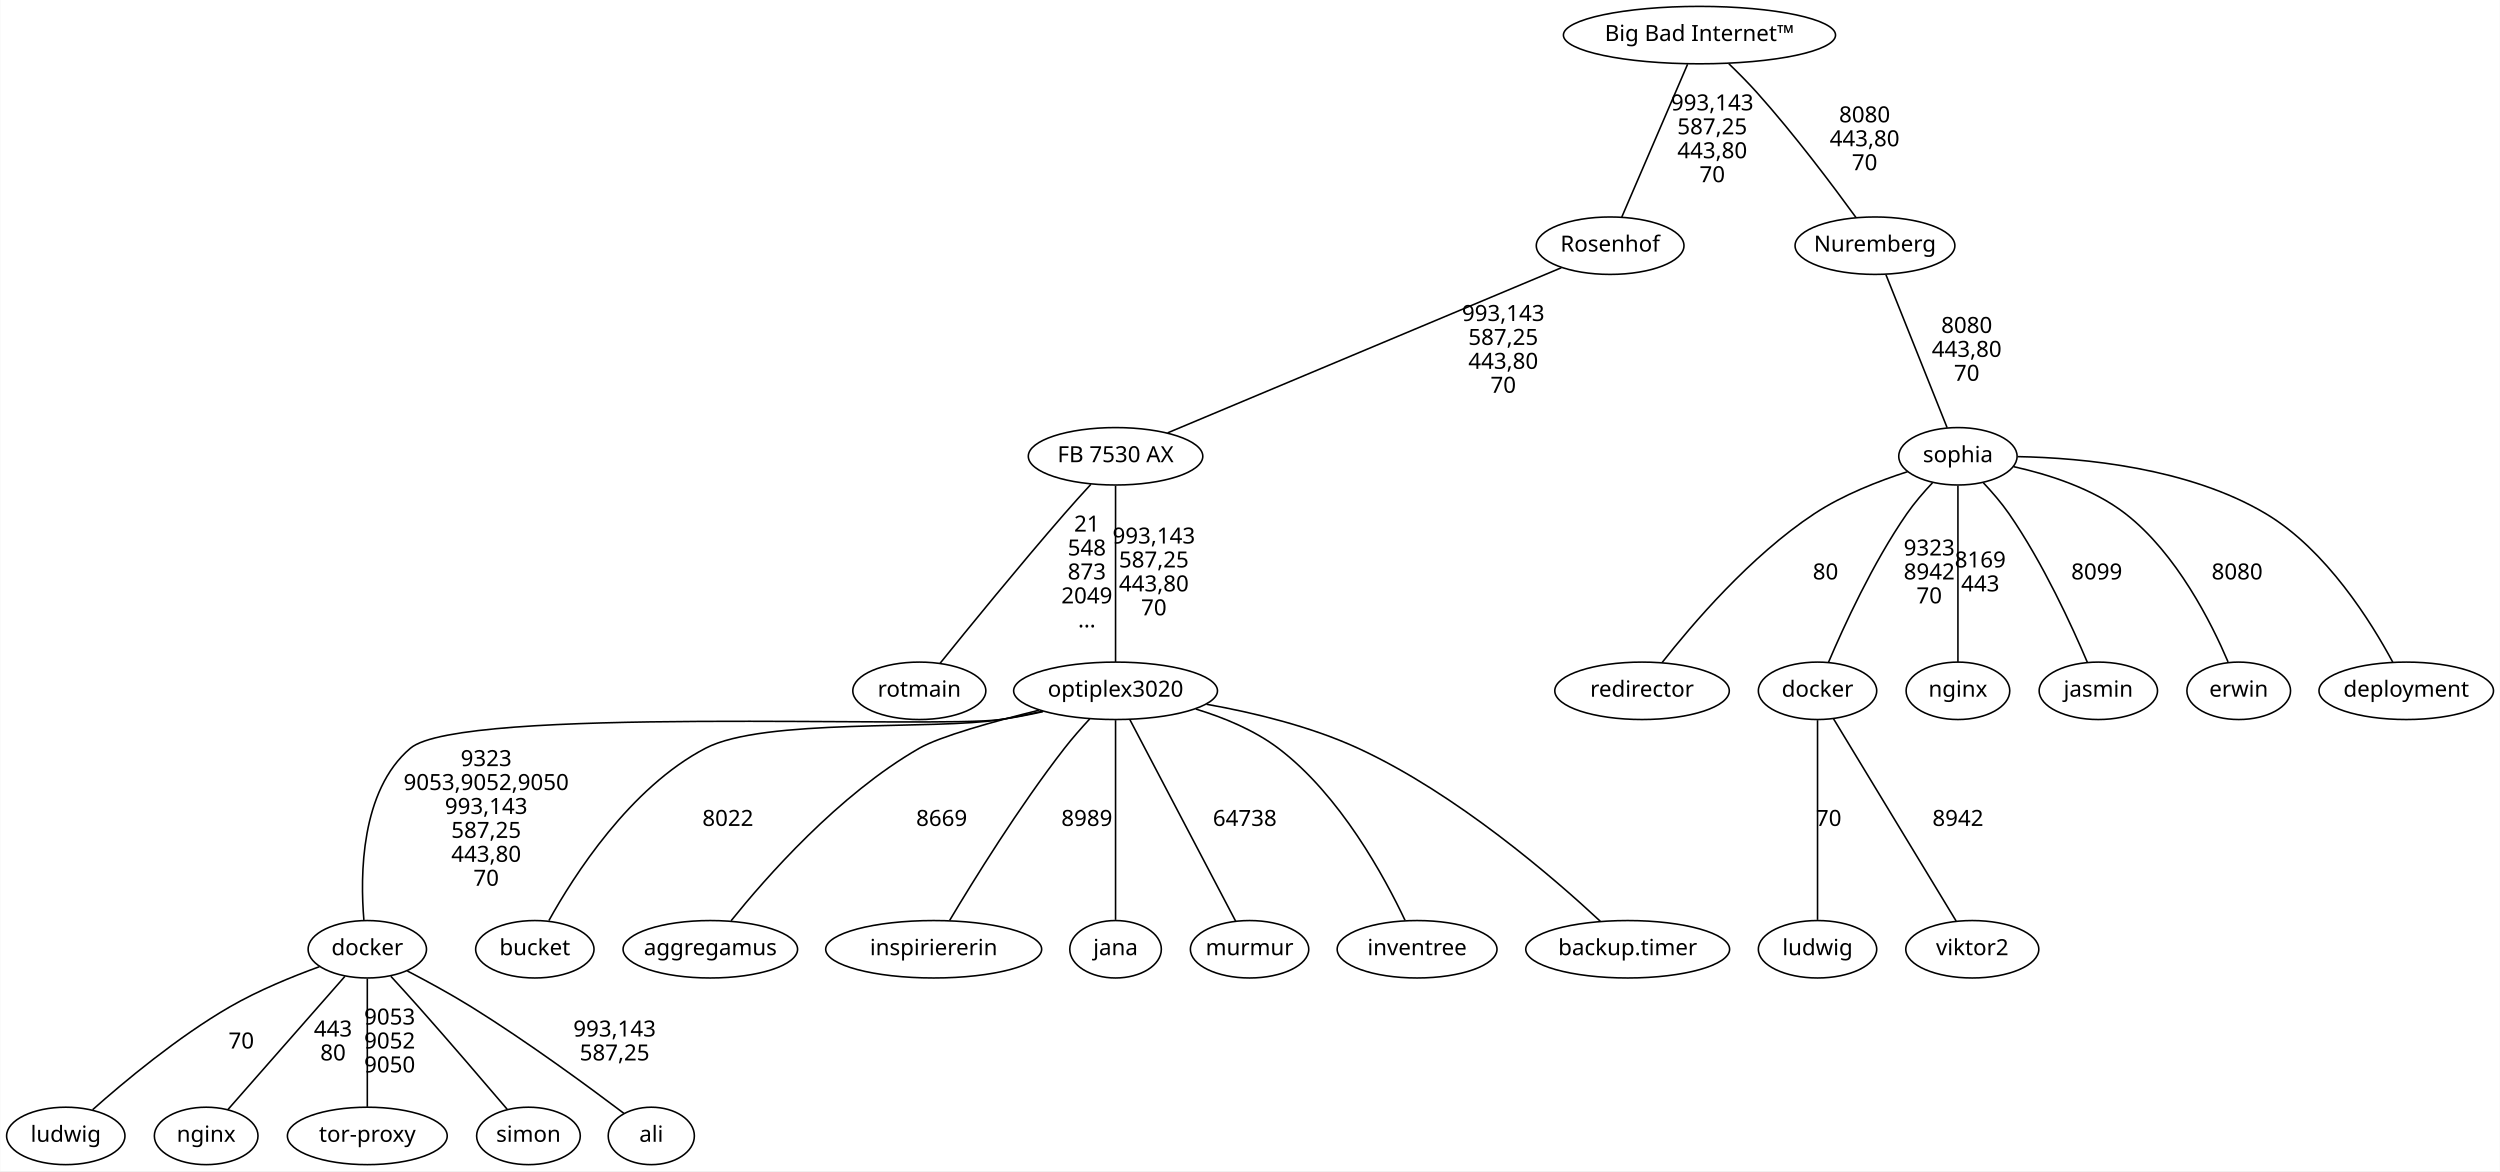
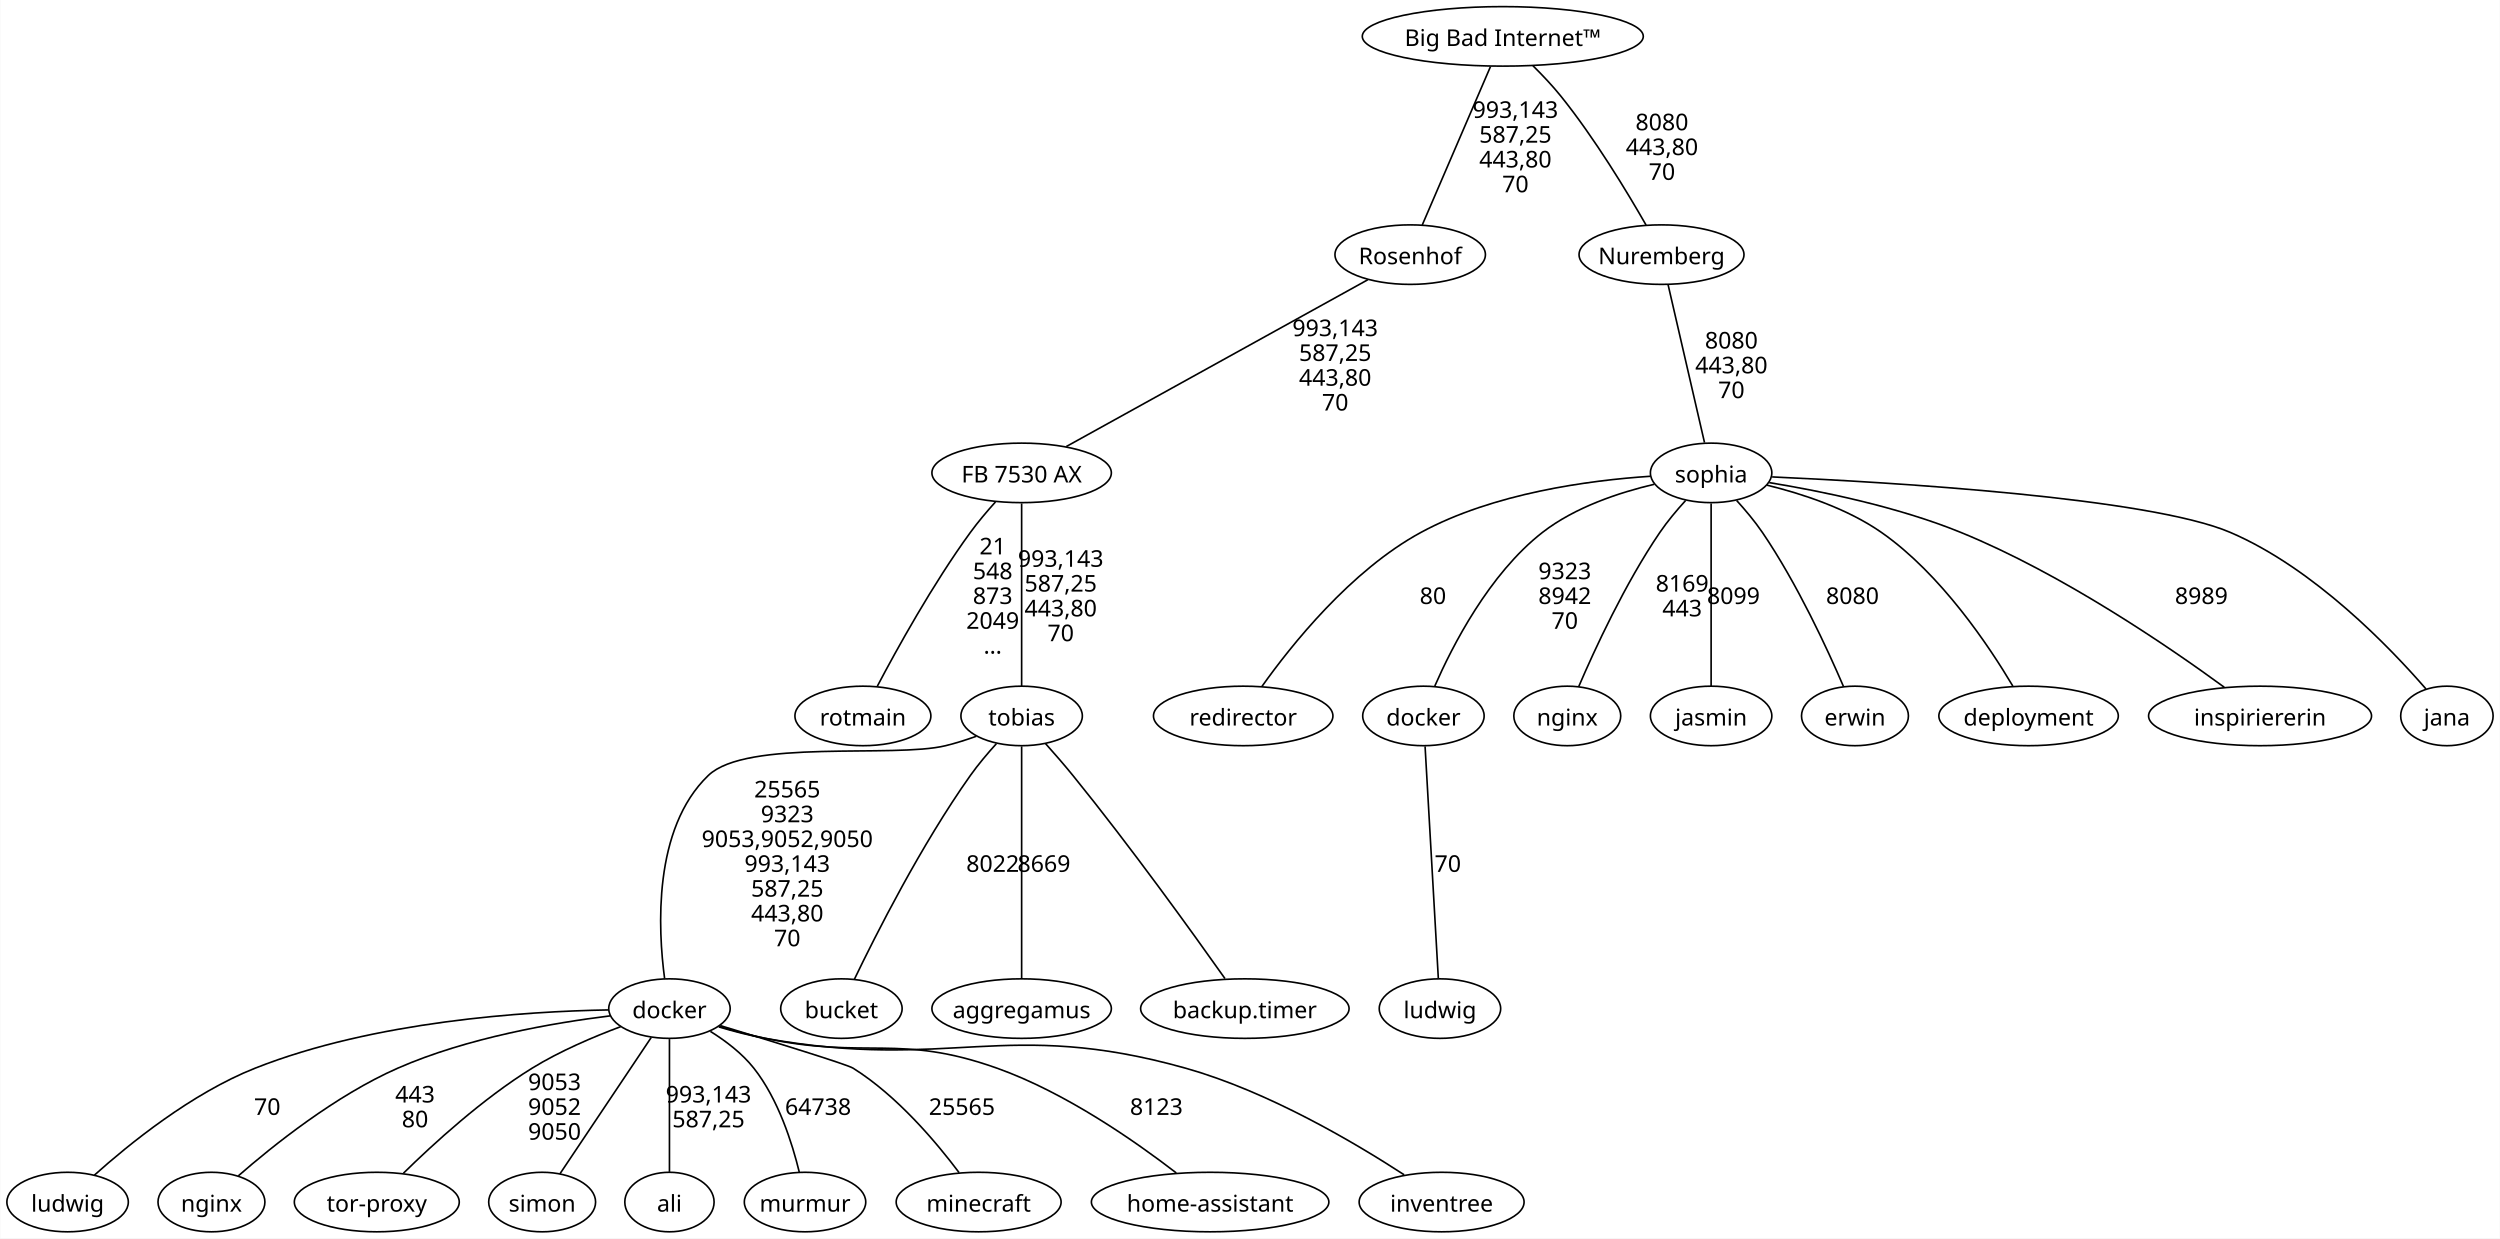
- <svg xmlns="http://www.w3.org/2000/svg" width="1567pt" height="734pt" viewBox="0.00 0.00 1566.64 734.00">
-   <g id="graph0" class="graph" transform="scale(1 1) rotate(0) translate(4 730)">
-     <polygon fill="white" stroke="none" points="-4,4 -4,-730 1562.64,-730 1562.64,4 -4,4" />
+ <svg xmlns="http://www.w3.org/2000/svg" width="1512pt" height="749pt" viewBox="0.00 0.00 1511.67 749.00">
+   <g id="graph0" class="graph" transform="scale(1 1) rotate(0) translate(4 745)">
+     <polygon fill="white" stroke="none" points="-4,4 -4,-745 1507.67,-745 1507.67,4 -4,4" />
    <g id="node1" class="node">
-       <ellipse fill="none" stroke="black" cx="695.05" cy="-444" rx="54.69" ry="18" />
-       <text text-anchor="middle" x="695.05" y="-440.3" font-family="Unifont" font-size="14.00">FB 7530 AX</text>
+       <ellipse fill="none" stroke="black" cx="613.72" cy="-459" rx="54.27" ry="18" />
+       <text text-anchor="middle" x="613.72" y="-453.2" font-family="Unifont" font-size="14.00">FB 7530 AX</text>
    </g>
    <g id="node2" class="node">
-       <ellipse fill="none" stroke="black" cx="572.05" cy="-297" rx="41.69" ry="18" />
-       <text text-anchor="middle" x="572.05" y="-293.3" font-family="Unifont" font-size="14.00">rotmain</text>
+       <ellipse fill="none" stroke="black" cx="517.72" cy="-312" rx="41.11" ry="18" />
+       <text text-anchor="middle" x="517.72" y="-306.2" font-family="Unifont" font-size="14.00">rotmain</text>
    </g>
    <g id="edge1" class="edge">
-       <path fill="none" stroke="black" d="M679.58,-426.42C674.27,-420.64 668.34,-414.09 663.05,-408 634.58,-375.27 602.51,-335.89 585.06,-314.24" />
-       <text text-anchor="middle" x="677.05" y="-396.8" font-family="Unifont" font-size="14.00">21</text>
-       <text text-anchor="middle" x="677.05" y="-381.8" font-family="Unifont" font-size="14.00">548</text>
-       <text text-anchor="middle" x="677.05" y="-366.8" font-family="Unifont" font-size="14.00">873</text>
-       <text text-anchor="middle" x="677.05" y="-351.8" font-family="Unifont" font-size="14.00">2049</text>
-       <text text-anchor="middle" x="677.05" y="-336.8" font-family="Unifont" font-size="14.00">…</text>
+       <path fill="none" stroke="black" d="M597.91,-441.46C592.81,-435.8 587.31,-429.3 582.72,-423 560,-391.8 538.14,-352.19 526.46,-330.02" />
+       <text text-anchor="middle" x="596.22" y="-409.7" font-family="Unifont" font-size="14.00">21</text>
+       <text text-anchor="middle" x="596.22" y="-394.7" font-family="Unifont" font-size="14.00">548</text>
+       <text text-anchor="middle" x="596.22" y="-379.7" font-family="Unifont" font-size="14.00">873</text>
+       <text text-anchor="middle" x="596.22" y="-364.7" font-family="Unifont" font-size="14.00">2049</text>
+       <text text-anchor="middle" x="596.22" y="-349.7" font-family="Unifont" font-size="14.00">…</text>
    </g>
    <g id="node5" class="node">
-       <ellipse fill="none" stroke="black" cx="695.05" cy="-297" rx="63.89" ry="18" />
-       <text text-anchor="middle" x="695.05" y="-293.3" font-family="Unifont" font-size="14.00">optiplex3020</text>
+       <ellipse fill="none" stroke="black" cx="613.72" cy="-312" rx="36.72" ry="18" />
+       <text text-anchor="middle" x="613.72" y="-306.2" font-family="Unifont" font-size="14.00">tobias</text>
    </g>
    <g id="edge4" class="edge">
-       <path fill="none" stroke="black" d="M695.05,-425.51C695.05,-397.49 695.05,-342.87 695.05,-315.1" />
-       <text text-anchor="middle" x="719.05" y="-389.3" font-family="Unifont" font-size="14.00">993,143</text>
-       <text text-anchor="middle" x="719.05" y="-374.3" font-family="Unifont" font-size="14.00">587,25</text>
-       <text text-anchor="middle" x="719.05" y="-359.3" font-family="Unifont" font-size="14.00">443,80</text>
-       <text text-anchor="middle" x="719.05" y="-344.3" font-family="Unifont" font-size="14.00">70</text>
+       <path fill="none" stroke="black" d="M613.72,-440.51C613.72,-412.49 613.72,-357.87 613.72,-330.1" />
+       <text text-anchor="middle" x="637.35" y="-402.2" font-family="Unifont" font-size="14.00">993,143</text>
+       <text text-anchor="middle" x="637.35" y="-387.2" font-family="Unifont" font-size="14.00">587,25</text>
+       <text text-anchor="middle" x="637.35" y="-372.2" font-family="Unifont" font-size="14.00">443,80</text>
+       <text text-anchor="middle" x="637.35" y="-357.2" font-family="Unifont" font-size="14.00">70</text>
    </g>
    <g id="node3" class="node">
-       <ellipse fill="none" stroke="black" cx="1061.05" cy="-708" rx="85.29" ry="18" />
-       <text text-anchor="middle" x="1061.05" y="-704.3" font-family="Unifont" font-size="14.00">Big Bad Internet™</text>
+       <ellipse fill="none" stroke="black" cx="904.72" cy="-723" rx="84.98" ry="18" />
+       <text text-anchor="middle" x="904.72" y="-717.2" font-family="Unifont" font-size="14.00">Big Bad Internet™</text>
    </g>
    <g id="node4" class="node">
-       <ellipse fill="none" stroke="black" cx="1005.05" cy="-576" rx="46.29" ry="18" />
-       <text text-anchor="middle" x="1005.05" y="-572.3" font-family="Unifont" font-size="14.00">Rosenhof</text>
+       <ellipse fill="none" stroke="black" cx="848.72" cy="-591" rx="45.5" ry="18" />
+       <text text-anchor="middle" x="848.72" y="-585.2" font-family="Unifont" font-size="14.00">Rosenhof</text>
    </g>
    <g id="edge2" class="edge">
-       <path fill="none" stroke="black" d="M1053.61,-689.74C1042.84,-664.73 1023.02,-618.73 1012.34,-593.92" />
-       <text text-anchor="middle" x="1069.05" y="-660.8" font-family="Unifont" font-size="14.00">993,143</text>
-       <text text-anchor="middle" x="1069.05" y="-645.8" font-family="Unifont" font-size="14.00">587,25</text>
-       <text text-anchor="middle" x="1069.05" y="-630.8" font-family="Unifont" font-size="14.00">443,80</text>
-       <text text-anchor="middle" x="1069.05" y="-615.8" font-family="Unifont" font-size="14.00">70</text>
+       <path fill="none" stroke="black" d="M897.29,-704.74C886.52,-679.73 866.7,-633.73 856.01,-608.92" />
+       <text text-anchor="middle" x="912.35" y="-673.7" font-family="Unifont" font-size="14.00">993,143</text>
+       <text text-anchor="middle" x="912.35" y="-658.7" font-family="Unifont" font-size="14.00">587,25</text>
+       <text text-anchor="middle" x="912.35" y="-643.7" font-family="Unifont" font-size="14.00">443,80</text>
+       <text text-anchor="middle" x="912.35" y="-628.7" font-family="Unifont" font-size="14.00">70</text>
    </g>
    <g id="node19" class="node">
-       <ellipse fill="none" stroke="black" cx="1171.05" cy="-576" rx="50.09" ry="18" />
-       <text text-anchor="middle" x="1171.05" y="-572.3" font-family="Unifont" font-size="14.00">Nuremberg</text>
+       <ellipse fill="none" stroke="black" cx="1000.72" cy="-591" rx="49.88" ry="18" />
+       <text text-anchor="middle" x="1000.72" y="-585.2" font-family="Unifont" font-size="14.00">Nuremberg</text>
    </g>
    <g id="edge18" class="edge">
-       <path fill="none" stroke="black" d="M1079.48,-690.02C1085.27,-684.44 1091.58,-678.1 1097.05,-672 1120.49,-645.84 1145.03,-613.1 1159.13,-593.69" />
-       <text text-anchor="middle" x="1164.55" y="-653.3" font-family="Unifont" font-size="14.00">8080</text>
-       <text text-anchor="middle" x="1164.55" y="-638.3" font-family="Unifont" font-size="14.00">443,80</text>
-       <text text-anchor="middle" x="1164.55" y="-623.3" font-family="Unifont" font-size="14.00">70</text>
+       <path fill="none" stroke="black" d="M922.94,-705.25C928.59,-699.68 934.65,-693.29 939.72,-687 960.38,-661.36 980.19,-628.46 991.38,-608.87" />
+       <text text-anchor="middle" x="1000.97" y="-666.2" font-family="Unifont" font-size="14.00">8080</text>
+       <text text-anchor="middle" x="1000.97" y="-651.2" font-family="Unifont" font-size="14.00">443,80</text>
+       <text text-anchor="middle" x="1000.97" y="-636.2" font-family="Unifont" font-size="14.00">70</text>
    </g>
    <g id="edge3" class="edge">
-       <path fill="none" stroke="black" d="M974.47,-562.18C915.82,-537.58 787.97,-483.97 727.71,-458.7" />
-       <text text-anchor="middle" x="938.05" y="-528.8" font-family="Unifont" font-size="14.00">993,143</text>
-       <text text-anchor="middle" x="938.05" y="-513.8" font-family="Unifont" font-size="14.00">587,25</text>
-       <text text-anchor="middle" x="938.05" y="-498.8" font-family="Unifont" font-size="14.00">443,80</text>
-       <text text-anchor="middle" x="938.05" y="-483.8" font-family="Unifont" font-size="14.00">70</text>
+       <path fill="none" stroke="black" d="M823.13,-575.84C778.4,-551.1 686.43,-500.22 640.73,-474.94" />
+       <text text-anchor="middle" x="803.35" y="-541.7" font-family="Unifont" font-size="14.00">993,143</text>
+       <text text-anchor="middle" x="803.35" y="-526.7" font-family="Unifont" font-size="14.00">587,25</text>
+       <text text-anchor="middle" x="803.35" y="-511.7" font-family="Unifont" font-size="14.00">443,80</text>
+       <text text-anchor="middle" x="803.35" y="-496.7" font-family="Unifont" font-size="14.00">70</text>
    </g>
    <g id="node6" class="node">
-       <ellipse fill="none" stroke="black" cx="226.05" cy="-135" rx="37.09" ry="18" />
-       <text text-anchor="middle" x="226.05" y="-131.3" font-family="Unifont" font-size="14.00">docker</text>
+       <ellipse fill="none" stroke="black" cx="400.72" cy="-135" rx="36.72" ry="18" />
+       <text text-anchor="middle" x="400.72" y="-129.2" font-family="Unifont" font-size="14.00">docker</text>
    </g>
    <g id="edge5" class="edge">
-       <path fill="none" stroke="black" d="M649.58,-283.94C640.83,-281.99 631.69,-280.22 623.05,-279 582.29,-273.25 284.44,-287.62 253.05,-261 221.72,-234.44 221.57,-180.99 223.9,-153.38" />
-       <text text-anchor="middle" x="300.55" y="-249.8" font-family="Unifont" font-size="14.00">9323</text>
-       <text text-anchor="middle" x="300.55" y="-234.8" font-family="Unifont" font-size="14.00">9053,9052,9050</text>
-       <text text-anchor="middle" x="300.55" y="-219.8" font-family="Unifont" font-size="14.00">993,143</text>
-       <text text-anchor="middle" x="300.55" y="-204.8" font-family="Unifont" font-size="14.00">587,25</text>
-       <text text-anchor="middle" x="300.55" y="-189.8" font-family="Unifont" font-size="14.00">443,80</text>
-       <text text-anchor="middle" x="300.55" y="-174.8" font-family="Unifont" font-size="14.00">70</text>
+       <path fill="none" stroke="black" d="M586.31,-299.71C580.27,-297.54 573.84,-295.49 567.72,-294 536.5,-286.38 447.41,-298.25 424.22,-276 390.61,-243.75 393.82,-182.81 397.8,-153.12" />
+       <text text-anchor="middle" x="471.97" y="-262.7" font-family="Unifont" font-size="14.00">25565</text>
+       <text text-anchor="middle" x="471.97" y="-247.7" font-family="Unifont" font-size="14.00">9323</text>
+       <text text-anchor="middle" x="471.97" y="-232.7" font-family="Unifont" font-size="14.00">9053,9052,9050</text>
+       <text text-anchor="middle" x="471.97" y="-217.7" font-family="Unifont" font-size="14.00">993,143</text>
+       <text text-anchor="middle" x="471.97" y="-202.7" font-family="Unifont" font-size="14.00">587,25</text>
+       <text text-anchor="middle" x="471.97" y="-187.7" font-family="Unifont" font-size="14.00">443,80</text>
+       <text text-anchor="middle" x="471.97" y="-172.7" font-family="Unifont" font-size="14.00">70</text>
+     </g>
+     <g id="node16" class="node">
+       <ellipse fill="none" stroke="black" cx="504.72" cy="-135" rx="36.72" ry="18" />
+       <text text-anchor="middle" x="504.72" y="-129.2" font-family="Unifont" font-size="14.00">bucket</text>
+     </g>
+     <g id="edge15" class="edge">
+       <path fill="none" stroke="black" d="M598.45,-295.23C593.17,-289.41 587.42,-282.62 582.72,-276 552.96,-234.01 525.48,-179.59 512.52,-152.64" />
+       <text text-anchor="middle" x="596.22" y="-217.7" font-family="Unifont" font-size="14.00">8022</text>
+     </g>
+     <g id="node17" class="node">
+       <ellipse fill="none" stroke="black" cx="613.72" cy="-135" rx="54.27" ry="18" />
+       <text text-anchor="middle" x="613.72" y="-129.2" font-family="Unifont" font-size="14.00">aggregamus</text>
+     </g>
+     <g id="edge16" class="edge">
+       <path fill="none" stroke="black" d="M613.72,-293.58C613.72,-260.04 613.72,-186.84 613.72,-153.35" />
+       <text text-anchor="middle" x="627.22" y="-217.7" font-family="Unifont" font-size="14.00">8669</text>
+     </g>
+     <g id="node18" class="node">
+       <ellipse fill="none" stroke="black" cx="748.72" cy="-135" rx="63.04" ry="18" />
+       <text text-anchor="middle" x="748.72" y="-129.2" font-family="Unifont" font-size="14.00">backup.timer</text>
+     </g>
+     <g id="edge17" class="edge">
+       <path fill="none" stroke="black" d="M628.21,-295.22C633.52,-289.29 639.5,-282.43 644.72,-276 679.64,-232.98 717.78,-179.93 736.69,-153.17" />
+     </g>
+     <g id="node7" class="node">
+       <ellipse fill="none" stroke="black" cx="36.72" cy="-18" rx="36.72" ry="18" />
+       <text text-anchor="middle" x="36.72" y="-12.2" font-family="Unifont" font-size="14.00">ludwig</text>
+     </g>
+     <g id="edge8" class="edge">
+       <path fill="none" stroke="black" d="M363.68,-134.2C313.54,-133.3 222.1,-127.41 150.22,-99 111.66,-83.76 73.68,-52.88 52.91,-34.26" />
+       <text text-anchor="middle" x="157.47" y="-70.7" font-family="Unifont" font-size="14.00">70</text>
+     </g>
+     <g id="node8" class="node">
+       <ellipse fill="none" stroke="black" cx="123.72" cy="-18" rx="32.33" ry="18" />
+       <text text-anchor="middle" x="123.72" y="-12.2" font-family="Unifont" font-size="14.00">nginx</text>
+     </g>
+     <g id="edge7" class="edge">
+       <path fill="none" stroke="black" d="M364.83,-130.6C330.67,-126.39 278.39,-117.39 236.47,-99 198.67,-82.41 160.77,-52 139.96,-33.83" />
+       <text text-anchor="middle" x="246.85" y="-78.2" font-family="Unifont" font-size="14.00">443</text>
+       <text text-anchor="middle" x="246.85" y="-63.2" font-family="Unifont" font-size="14.00">80</text>
+     </g>
+     <g id="node9" class="node">
+       <ellipse fill="none" stroke="black" cx="223.72" cy="-18" rx="49.88" ry="18" />
+       <text text-anchor="middle" x="223.72" y="-12.2" font-family="Unifont" font-size="14.00">tor-proxy</text>
+     </g>
+     <g id="edge6" class="edge">
+       <path fill="none" stroke="black" d="M371.23,-124.08C354.87,-117.97 334.5,-109.33 317.72,-99 287.8,-80.57 257.64,-52.92 239.82,-35.43" />
+       <text text-anchor="middle" x="331.22" y="-85.7" font-family="Unifont" font-size="14.00">9053</text>
+       <text text-anchor="middle" x="331.22" y="-70.7" font-family="Unifont" font-size="14.00">9052</text>
+       <text text-anchor="middle" x="331.22" y="-55.7" font-family="Unifont" font-size="14.00">9050</text>
+     </g>
+     <g id="node10" class="node">
+       <ellipse fill="none" stroke="black" cx="323.72" cy="-18" rx="32.33" ry="18" />
+       <text text-anchor="middle" x="323.72" y="-12.2" font-family="Unifont" font-size="14.00">simon</text>
+     </g>
+     <g id="edge9" class="edge">
+       <path fill="none" stroke="black" d="M389.69,-117.52C374.97,-95.54 349.07,-56.86 334.49,-35.08" />
+     </g>
+     <g id="node11" class="node">
+       <ellipse fill="none" stroke="black" cx="400.72" cy="-18" rx="27" ry="18" />
+       <text text-anchor="middle" x="400.72" y="-12.2" font-family="Unifont" font-size="14.00">ali</text>
+     </g>
+     <g id="edge10" class="edge">
+       <path fill="none" stroke="black" d="M400.72,-116.53C400.72,-94.79 400.72,-57.89 400.72,-36.25" />
+       <text text-anchor="middle" x="424.35" y="-78.2" font-family="Unifont" font-size="14.00">993,143</text>
+       <text text-anchor="middle" x="424.35" y="-63.2" font-family="Unifont" font-size="14.00">587,25</text>
    </g>
    <g id="node12" class="node">
-       <ellipse fill="none" stroke="black" cx="331.05" cy="-135" rx="37.09" ry="18" />
-       <text text-anchor="middle" x="331.05" y="-131.3" font-family="Unifont" font-size="14.00">bucket</text>
+       <ellipse fill="none" stroke="black" cx="482.72" cy="-18" rx="36.72" ry="18" />
+       <text text-anchor="middle" x="482.72" y="-12.2" font-family="Unifont" font-size="14.00">murmur</text>
    </g>
    <g id="edge11" class="edge">
-       <path fill="none" stroke="black" d="M649.14,-284.19C640.51,-282.24 631.54,-280.41 623.05,-279 582.3,-272.24 474.69,-280.07 438.05,-261 390.66,-236.34 355.41,-181.01 339.85,-152.97" />
-       <text text-anchor="middle" x="452.05" y="-212.3" font-family="Unifont" font-size="14.00">8022</text>
+       <path fill="none" stroke="black" d="M425.46,-121.23C434.7,-115.46 444.66,-107.93 451.72,-99 466.6,-80.2 475.03,-53.4 479.23,-36.11" />
+       <text text-anchor="middle" x="490.6" y="-70.7" font-family="Unifont" font-size="14.00">64738</text>
    </g>
    <g id="node13" class="node">
-       <ellipse fill="none" stroke="black" cx="441.05" cy="-135" rx="54.69" ry="18" />
-       <text text-anchor="middle" x="441.05" y="-131.3" font-family="Unifont" font-size="14.00">aggregamus</text>
+       <ellipse fill="none" stroke="black" cx="587.72" cy="-18" rx="49.88" ry="18" />
+       <text text-anchor="middle" x="587.72" y="-12.2" font-family="Unifont" font-size="14.00">minecraft</text>
    </g>
    <g id="edge12" class="edge">
-       <path fill="none" stroke="black" d="M646.99,-284.84C618.3,-277.7 585.01,-268.41 572.05,-261 521.57,-232.12 475.63,-179.7 454.04,-152.85" />
-       <text text-anchor="middle" x="586.05" y="-212.3" font-family="Unifont" font-size="14.00">8669</text>
+       <path fill="none" stroke="black" d="M431.49,-124.71C463.1,-115.11 508.19,-101.21 511.72,-99 538.53,-82.26 562.35,-53.86 575.9,-35.79" />
+       <text text-anchor="middle" x="577.6" y="-70.7" font-family="Unifont" font-size="14.00">25565</text>
    </g>
    <g id="node14" class="node">
-       <ellipse fill="none" stroke="black" cx="581.05" cy="-135" rx="67.69" ry="18" />
-       <text text-anchor="middle" x="581.05" y="-131.3" font-family="Unifont" font-size="14.00">inspiriererin</text>
+       <ellipse fill="none" stroke="black" cx="727.72" cy="-18" rx="71.82" ry="18" />
+       <text text-anchor="middle" x="727.72" y="-12.2" font-family="Unifont" font-size="14.00">home-assistant</text>
    </g>
    <g id="edge13" class="edge">
-       <path fill="none" stroke="black" d="M678.86,-279.39C673.61,-273.72 667.9,-267.24 663.05,-261 634.54,-224.32 605.81,-177.82 591.1,-153.17" />
-       <text text-anchor="middle" x="677.05" y="-212.3" font-family="Unifont" font-size="14.00">8989</text>
+       <path fill="none" stroke="black" d="M430.9,-124.18C439.79,-121.55 449.58,-118.91 458.72,-117 520.12,-104.14 539.61,-120.01 598.72,-99 640.44,-84.17 682.96,-54.35 707.26,-35.6" />
+       <text text-anchor="middle" x="695.22" y="-70.7" font-family="Unifont" font-size="14.00">8123</text>
    </g>
    <g id="node15" class="node">
-       <ellipse fill="none" stroke="black" cx="695.05" cy="-135" rx="28.7" ry="18" />
-       <text text-anchor="middle" x="695.05" y="-131.3" font-family="Unifont" font-size="14.00">jana</text>
+       <ellipse fill="none" stroke="black" cx="867.72" cy="-18" rx="49.88" ry="18" />
+       <text text-anchor="middle" x="867.72" y="-12.2" font-family="Unifont" font-size="14.00">inventree</text>
    </g>
    <g id="edge14" class="edge">
-       <path fill="none" stroke="black" d="M695.05,-278.57C695.05,-247.8 695.05,-184.17 695.05,-153.41" />
-     </g>
-     <g id="node16" class="node">
-       <ellipse fill="none" stroke="black" cx="779.05" cy="-135" rx="37.09" ry="18" />
-       <text text-anchor="middle" x="779.05" y="-131.3" font-family="Unifont" font-size="14.00">murmur</text>
-     </g>
-     <g id="edge15" class="edge">
-       <path fill="none" stroke="black" d="M704.04,-278.88C720.29,-247.92 754.36,-183.03 770.37,-152.52" />
-       <text text-anchor="middle" x="776.05" y="-212.3" font-family="Unifont" font-size="14.00">64738</text>
-     </g>
-     <g id="node17" class="node">
-       <ellipse fill="none" stroke="black" cx="884.05" cy="-135" rx="50.09" ry="18" />
-       <text text-anchor="middle" x="884.05" y="-131.3" font-family="Unifont" font-size="14.00">inventree</text>
-     </g>
-     <g id="edge16" class="edge">
-       <path fill="none" stroke="black" d="M745.35,-285.57C762.9,-280.24 781.96,-272.39 797.05,-261 835.87,-231.69 863.83,-179.94 876.49,-153.15" />
-     </g>
-     <g id="node18" class="node">
-       <ellipse fill="none" stroke="black" cx="1016.05" cy="-135" rx="63.89" ry="18" />
-       <text text-anchor="middle" x="1016.05" y="-131.3" font-family="Unifont" font-size="14.00">backup.timer</text>
-     </g>
-     <g id="edge17" class="edge">
-       <path fill="none" stroke="black" d="M752.08,-288.57C781.41,-283.35 817.16,-274.76 847.05,-261 908.7,-232.61 969.98,-179.49 998.88,-152.56" />
-     </g>
-     <g id="node7" class="node">
-       <ellipse fill="none" stroke="black" cx="37.05" cy="-18" rx="37.09" ry="18" />
-       <text text-anchor="middle" x="37.05" y="-14.3" font-family="Unifont" font-size="14.00">ludwig</text>
-     </g>
-     <g id="edge8" class="edge">
-       <path fill="none" stroke="black" d="M196.05,-124.09C179.08,-117.93 157.78,-109.23 140.05,-99 107.3,-80.1 73.44,-51.81 53.86,-34.43" />
-       <text text-anchor="middle" x="147.05" y="-72.8" font-family="Unifont" font-size="14.00">70</text>
-     </g>
-     <g id="node8" class="node">
-       <ellipse fill="none" stroke="black" cx="125.05" cy="-18" rx="32.49" ry="18" />
-       <text text-anchor="middle" x="125.05" y="-14.3" font-family="Unifont" font-size="14.00">nginx</text>
-     </g>
-     <g id="edge7" class="edge">
-       <path fill="none" stroke="black" d="M212,-118.01C192.6,-95.92 157.82,-56.31 138.65,-34.49" />
-       <text text-anchor="middle" x="204.55" y="-80.3" font-family="Unifont" font-size="14.00">443</text>
-       <text text-anchor="middle" x="204.55" y="-65.3" font-family="Unifont" font-size="14.00">80</text>
-     </g>
-     <g id="node9" class="node">
-       <ellipse fill="none" stroke="black" cx="226.05" cy="-18" rx="50.09" ry="18" />
-       <text text-anchor="middle" x="226.05" y="-14.3" font-family="Unifont" font-size="14.00">tor-proxy</text>
-     </g>
-     <g id="edge6" class="edge">
-       <path fill="none" stroke="black" d="M226.05,-116.53C226.05,-94.79 226.05,-57.89 226.05,-36.25" />
-       <text text-anchor="middle" x="240.05" y="-87.8" font-family="Unifont" font-size="14.00">9053</text>
-       <text text-anchor="middle" x="240.05" y="-72.8" font-family="Unifont" font-size="14.00">9052</text>
-       <text text-anchor="middle" x="240.05" y="-57.8" font-family="Unifont" font-size="14.00">9050</text>
-     </g>
-     <g id="node10" class="node">
-       <ellipse fill="none" stroke="black" cx="327.05" cy="-18" rx="32.49" ry="18" />
-       <text text-anchor="middle" x="327.05" y="-14.3" font-family="Unifont" font-size="14.00">simon</text>
-     </g>
-     <g id="edge9" class="edge">
-       <path fill="none" stroke="black" d="M240.8,-118.06C246.26,-112.11 252.47,-105.28 258.05,-99 277.65,-76.92 299.89,-50.97 313.69,-34.75" />
-     </g>
-     <g id="node11" class="node">
-       <ellipse fill="none" stroke="black" cx="404.05" cy="-18" rx="27" ry="18" />
-       <text text-anchor="middle" x="404.05" y="-14.3" font-family="Unifont" font-size="14.00">ali</text>
-     </g>
-     <g id="edge10" class="edge">
-       <path fill="none" stroke="black" d="M251.14,-121.4C263.38,-115.03 278.19,-106.97 291.05,-99 326.18,-77.21 365.12,-48.59 386.88,-32.15" />
-       <text text-anchor="middle" x="381.05" y="-80.3" font-family="Unifont" font-size="14.00">993,143</text>
-       <text text-anchor="middle" x="381.05" y="-65.3" font-family="Unifont" font-size="14.00">587,25</text>
+       <path fill="none" stroke="black" d="M430.53,-123.93C439.5,-121.27 449.43,-118.67 458.72,-117 570.11,-96.97 603.76,-129.58 712.72,-99 763.02,-84.89 815.91,-53.47 845.06,-34.48" />
    </g>
    <g id="node20" class="node">
-       <ellipse fill="none" stroke="black" cx="1223.05" cy="-444" rx="37.09" ry="18" />
-       <text text-anchor="middle" x="1223.05" y="-440.3" font-family="Unifont" font-size="14.00">sophia</text>
+       <ellipse fill="none" stroke="black" cx="1030.72" cy="-459" rx="36.72" ry="18" />
+       <text text-anchor="middle" x="1030.72" y="-453.2" font-family="Unifont" font-size="14.00">sophia</text>
    </g>
    <g id="edge19" class="edge">
-       <path fill="none" stroke="black" d="M1177.95,-557.74C1187.95,-532.73 1206.35,-486.73 1216.28,-461.92" />
-       <text text-anchor="middle" x="1228.55" y="-521.3" font-family="Unifont" font-size="14.00">8080</text>
-       <text text-anchor="middle" x="1228.55" y="-506.3" font-family="Unifont" font-size="14.00">443,80</text>
-       <text text-anchor="middle" x="1228.55" y="-491.3" font-family="Unifont" font-size="14.00">70</text>
+       <path fill="none" stroke="black" d="M1004.71,-572.74C1010.44,-547.87 1020.97,-502.24 1026.72,-477.33" />
+       <text text-anchor="middle" x="1042.97" y="-534.2" font-family="Unifont" font-size="14.00">8080</text>
+       <text text-anchor="middle" x="1042.97" y="-519.2" font-family="Unifont" font-size="14.00">443,80</text>
+       <text text-anchor="middle" x="1042.97" y="-504.2" font-family="Unifont" font-size="14.00">70</text>
    </g>
    <g id="node21" class="node">
-       <ellipse fill="none" stroke="black" cx="1025.05" cy="-297" rx="54.69" ry="18" />
-       <text text-anchor="middle" x="1025.05" y="-293.3" font-family="Unifont" font-size="14.00">redirector</text>
+       <ellipse fill="none" stroke="black" cx="747.72" cy="-312" rx="54.27" ry="18" />
+       <text text-anchor="middle" x="747.72" y="-306.2" font-family="Unifont" font-size="14.00">redirector</text>
+     </g>
+     <g id="edge23" class="edge">
+       <path fill="none" stroke="black" d="M993.97,-456.95C956.91,-454.49 899.06,-446.77 855.22,-423 812.73,-399.96 776.59,-354.51 759.06,-329.86" />
+       <text text-anchor="middle" x="862.47" y="-379.7" font-family="Unifont" font-size="14.00">80</text>
+     </g>
+     <g id="node22" class="node">
+       <ellipse fill="none" stroke="black" cx="856.72" cy="-312" rx="36.72" ry="18" />
+       <text text-anchor="middle" x="856.72" y="-306.2" font-family="Unifont" font-size="14.00">docker</text>
+     </g>
+     <g id="edge21" class="edge">
+       <path fill="none" stroke="black" d="M996.32,-452.11C975.14,-447.13 948.38,-438.28 928.72,-423 896.47,-397.92 874.12,-354.13 863.59,-330.06" />
+       <text text-anchor="middle" x="942.22" y="-394.7" font-family="Unifont" font-size="14.00">9323</text>
+       <text text-anchor="middle" x="942.22" y="-379.7" font-family="Unifont" font-size="14.00">8942</text>
+       <text text-anchor="middle" x="942.22" y="-364.7" font-family="Unifont" font-size="14.00">70</text>
+     </g>
+     <g id="node24" class="node">
+       <ellipse fill="none" stroke="black" cx="943.72" cy="-312" rx="32.33" ry="18" />
+       <text text-anchor="middle" x="943.72" y="-306.2" font-family="Unifont" font-size="14.00">nginx</text>
+     </g>
+     <g id="edge20" class="edge">
+       <path fill="none" stroke="black" d="M1015.31,-442.32C1010.02,-436.52 1004.29,-429.71 999.72,-423 978.61,-392 960.19,-351.98 950.65,-329.76" />
+       <text text-anchor="middle" x="1013.22" y="-387.2" font-family="Unifont" font-size="14.00">8169</text>
+       <text text-anchor="middle" x="1013.22" y="-372.2" font-family="Unifont" font-size="14.00">443</text>
+     </g>
+     <g id="node25" class="node">
+       <ellipse fill="none" stroke="black" cx="1030.72" cy="-312" rx="36.72" ry="18" />
+       <text text-anchor="middle" x="1030.72" y="-306.2" font-family="Unifont" font-size="14.00">jasmin</text>
    </g>
    <g id="edge24" class="edge">
-       <path fill="none" stroke="black" d="M1191.48,-434.36C1173.46,-428.56 1150.96,-419.81 1133.05,-408 1093.05,-381.64 1056.18,-338.36 1037.62,-314.71" />
-       <text text-anchor="middle" x="1140.05" y="-366.8" font-family="Unifont" font-size="14.00">80</text>
-     </g>
-     <g id="node22" class="node">
-       <ellipse fill="none" stroke="black" cx="1135.05" cy="-297" rx="37.09" ry="18" />
-       <text text-anchor="middle" x="1135.05" y="-293.3" font-family="Unifont" font-size="14.00">docker</text>
-     </g>
-     <g id="edge21" class="edge">
-       <path fill="none" stroke="black" d="M1207.1,-427.39C1201.64,-421.59 1195.73,-414.77 1191.05,-408 1169.69,-377.17 1151.37,-337.09 1141.9,-314.81" />
-       <text text-anchor="middle" x="1205.05" y="-381.8" font-family="Unifont" font-size="14.00">9323</text>
-       <text text-anchor="middle" x="1205.05" y="-366.8" font-family="Unifont" font-size="14.00">8942</text>
-       <text text-anchor="middle" x="1205.05" y="-351.8" font-family="Unifont" font-size="14.00">70</text>
-     </g>
-     <g id="node24" class="node">
-       <ellipse fill="none" stroke="black" cx="1223.05" cy="-297" rx="32.49" ry="18" />
-       <text text-anchor="middle" x="1223.05" y="-293.3" font-family="Unifont" font-size="14.00">nginx</text>
-     </g>
-     <g id="edge20" class="edge">
-       <path fill="none" stroke="black" d="M1223.05,-425.51C1223.05,-397.49 1223.05,-342.87 1223.05,-315.1" />
-       <text text-anchor="middle" x="1237.05" y="-374.3" font-family="Unifont" font-size="14.00">8169</text>
-       <text text-anchor="middle" x="1237.05" y="-359.3" font-family="Unifont" font-size="14.00">443</text>
+       <path fill="none" stroke="black" d="M1030.72,-440.51C1030.72,-412.49 1030.72,-357.87 1030.72,-330.1" />
+       <text text-anchor="middle" x="1044.22" y="-379.7" font-family="Unifont" font-size="14.00">8099</text>
    </g>
    <g id="node26" class="node">
-       <ellipse fill="none" stroke="black" cx="1311.05" cy="-297" rx="37.09" ry="18" />
-       <text text-anchor="middle" x="1311.05" y="-293.3" font-family="Unifont" font-size="14.00">jasmin</text>
+       <ellipse fill="none" stroke="black" cx="1117.72" cy="-312" rx="32.33" ry="18" />
+       <text text-anchor="middle" x="1117.72" y="-306.2" font-family="Unifont" font-size="14.00">erwin</text>
    </g>
    <g id="edge25" class="edge">
-       <path fill="none" stroke="black" d="M1238.99,-427.39C1244.45,-421.59 1250.36,-414.77 1255.05,-408 1276.4,-377.17 1294.73,-337.09 1304.19,-314.81" />
-       <text text-anchor="middle" x="1310.05" y="-366.8" font-family="Unifont" font-size="14.00">8099</text>
+       <path fill="none" stroke="black" d="M1046.14,-442.32C1051.42,-436.52 1057.15,-429.71 1061.72,-423 1082.83,-392 1101.25,-351.98 1110.79,-329.76" />
+       <text text-anchor="middle" x="1116.22" y="-379.7" font-family="Unifont" font-size="14.00">8080</text>
    </g>
    <g id="node27" class="node">
-       <ellipse fill="none" stroke="black" cx="1399.05" cy="-297" rx="32.49" ry="18" />
-       <text text-anchor="middle" x="1399.05" y="-293.3" font-family="Unifont" font-size="14.00">erwin</text>
+       <ellipse fill="none" stroke="black" cx="1222.72" cy="-312" rx="54.27" ry="18" />
+       <text text-anchor="middle" x="1222.72" y="-306.2" font-family="Unifont" font-size="14.00">deployment</text>
    </g>
    <g id="edge26" class="edge">
-       <path fill="none" stroke="black" d="M1258,-437.48C1279.89,-432.63 1307.7,-423.78 1328.05,-408 1360.2,-383.06 1382.1,-339.22 1392.37,-315.1" />
-       <text text-anchor="middle" x="1398.05" y="-366.8" font-family="Unifont" font-size="14.00">8080</text>
+       <path fill="none" stroke="black" d="M1064.46,-451.59C1085.72,-446.39 1112.96,-437.48 1133.72,-423 1169.79,-397.84 1198.93,-354.09 1213.2,-330.04" />
    </g>
    <g id="node28" class="node">
-       <ellipse fill="none" stroke="black" cx="1504.05" cy="-297" rx="54.69" ry="18" />
-       <text text-anchor="middle" x="1504.05" y="-293.3" font-family="Unifont" font-size="14.00">deployment</text>
+       <ellipse fill="none" stroke="black" cx="1362.72" cy="-312" rx="67.43" ry="18" />
+       <text text-anchor="middle" x="1362.72" y="-306.2" font-family="Unifont" font-size="14.00">inspiriererin</text>
    </g>
    <g id="edge27" class="edge">
-       <path fill="none" stroke="black" d="M1260.58,-443.79C1301.56,-443 1367.79,-436.78 1416.05,-408 1454.07,-385.33 1482.31,-339.73 1495.6,-314.95" />
+       <path fill="none" stroke="black" d="M1065.87,-453.11C1097.1,-448 1143.59,-438.54 1181.72,-423 1243.36,-397.89 1308.32,-353.3 1341.09,-329.33" />
+       <text text-anchor="middle" x="1327.22" y="-379.7" font-family="Unifont" font-size="14.00">8989</text>
+     </g>
+     <g id="node29" class="node">
+       <ellipse fill="none" stroke="black" cx="1475.72" cy="-312" rx="27.95" ry="18" />
+       <text text-anchor="middle" x="1475.72" y="-306.2" font-family="Unifont" font-size="14.00">jana</text>
+     </g>
+     <g id="edge28" class="edge">
+       <path fill="none" stroke="black" d="M1067.61,-456.56C1139.51,-453.32 1295.63,-444.03 1344.72,-423 1395.5,-401.25 1441.64,-353.04 1463.08,-328.3" />
    </g>
    <g id="node23" class="node">
-       <ellipse fill="none" stroke="black" cx="1135.05" cy="-135" rx="37.09" ry="18" />
-       <text text-anchor="middle" x="1135.05" y="-131.3" font-family="Unifont" font-size="14.00">ludwig</text>
+       <ellipse fill="none" stroke="black" cx="866.72" cy="-135" rx="36.72" ry="18" />
+       <text text-anchor="middle" x="866.72" y="-129.2" font-family="Unifont" font-size="14.00">ludwig</text>
    </g>
    <g id="edge22" class="edge">
-       <path fill="none" stroke="black" d="M1135.05,-278.57C1135.05,-247.8 1135.05,-184.17 1135.05,-153.41" />
-       <text text-anchor="middle" x="1142.05" y="-212.3" font-family="Unifont" font-size="14.00">70</text>
-     </g>
-     <g id="node25" class="node">
-       <ellipse fill="none" stroke="black" cx="1232.05" cy="-135" rx="41.69" ry="18" />
-       <text text-anchor="middle" x="1232.05" y="-131.3" font-family="Unifont" font-size="14.00">viktor2</text>
-     </g>
-     <g id="edge23" class="edge">
-       <path fill="none" stroke="black" d="M1145.06,-279.48C1163.65,-248.82 1203.28,-183.44 1221.94,-152.67" />
-       <text text-anchor="middle" x="1223.05" y="-212.3" font-family="Unifont" font-size="14.00">8942</text>
+       <path fill="none" stroke="black" d="M857.72,-293.58C859.63,-260.04 863.82,-186.84 865.73,-153.35" />
+       <text text-anchor="middle" x="871.47" y="-217.7" font-family="Unifont" font-size="14.00">70</text>
    </g>
  </g>
</svg>
